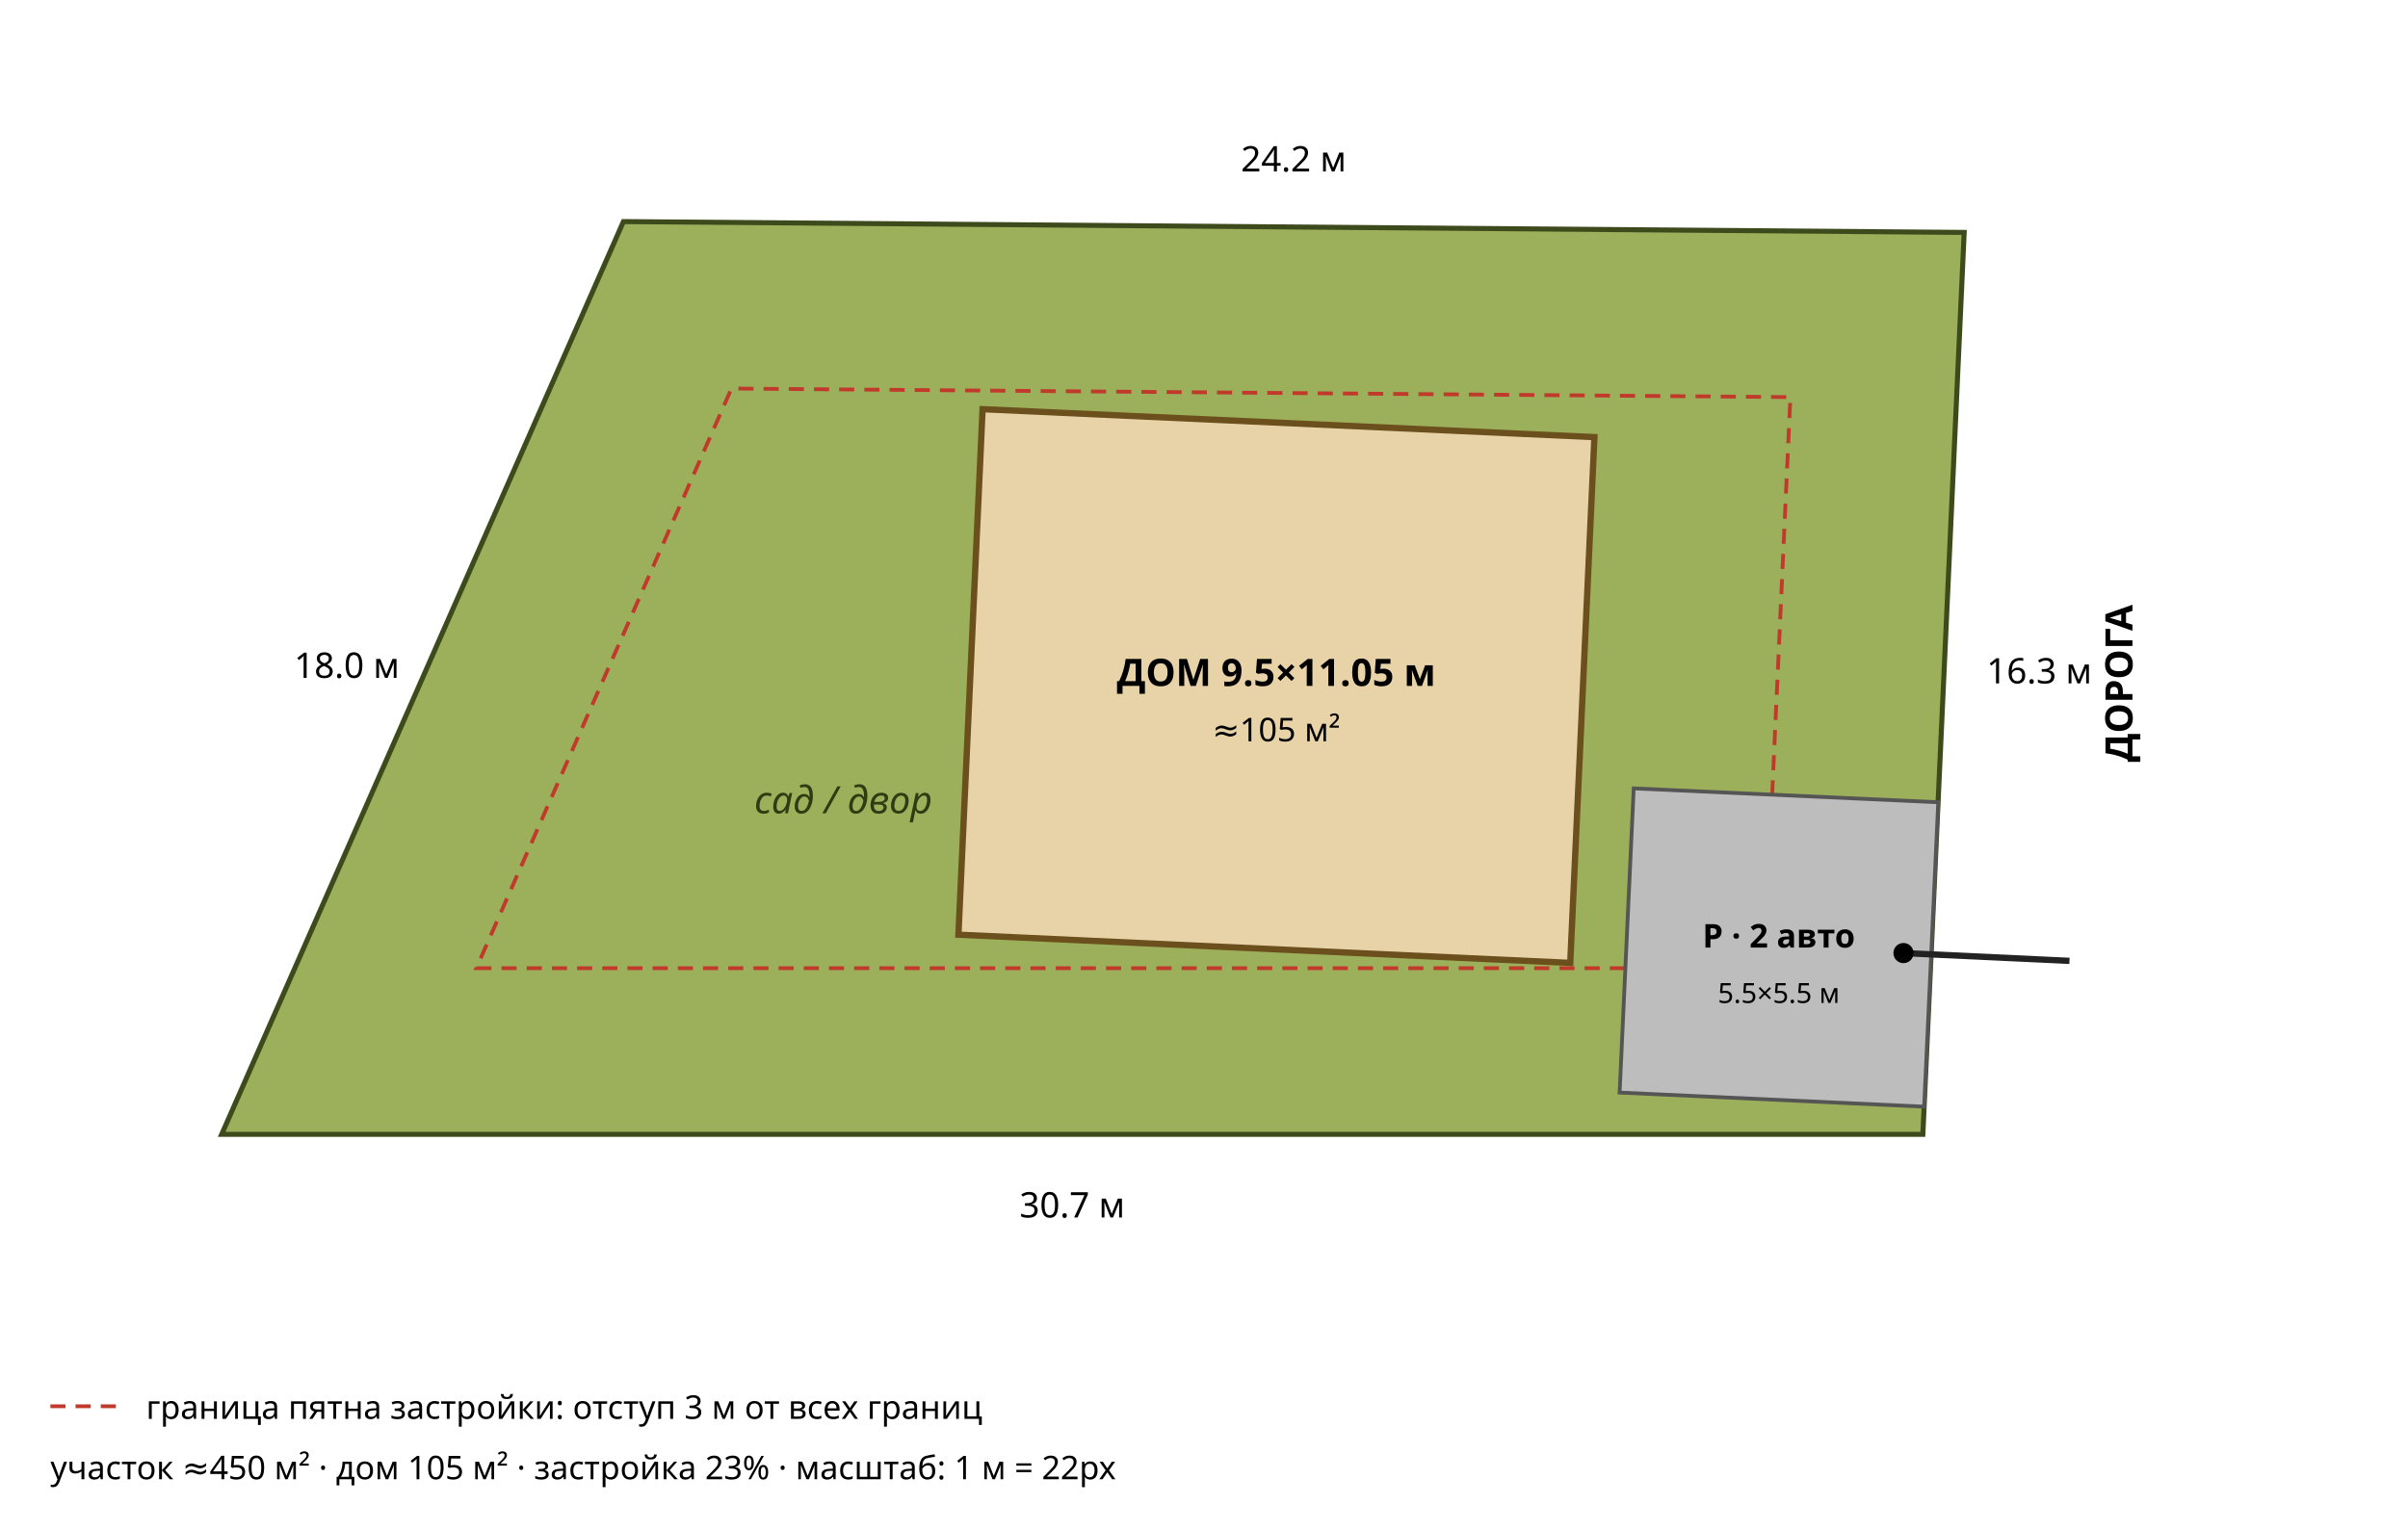
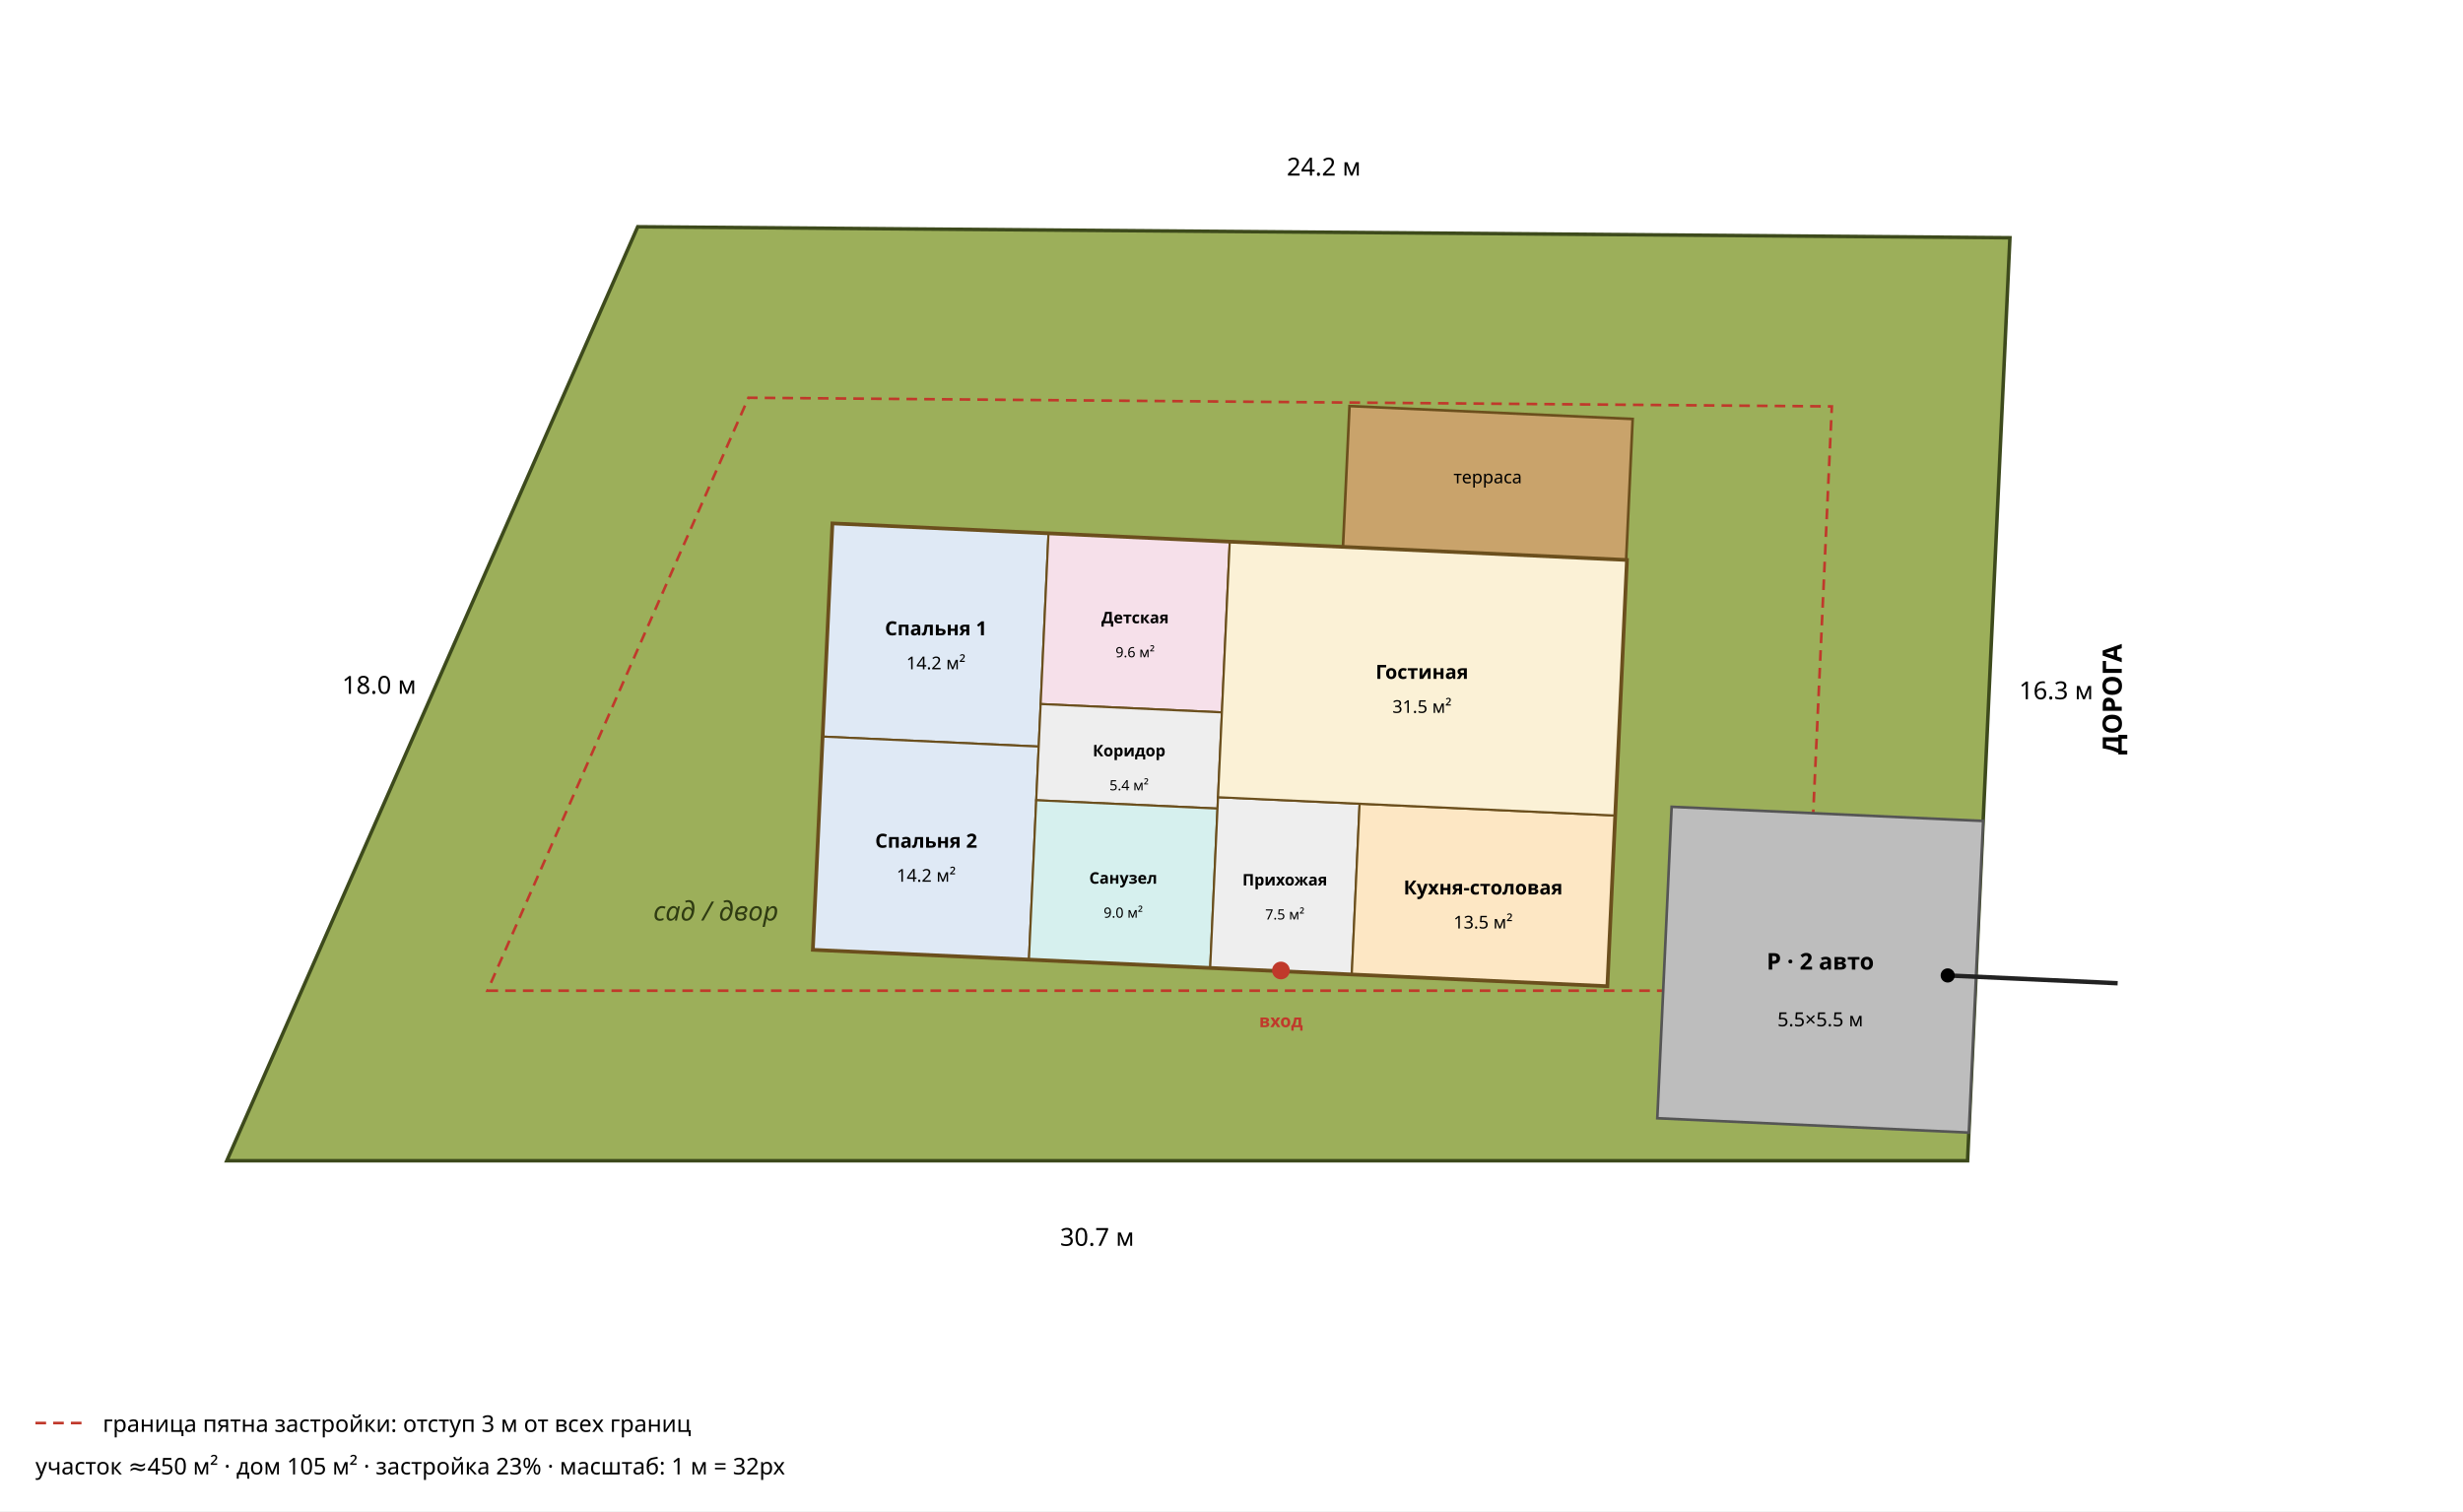
- <svg xmlns="http://www.w3.org/2000/svg" width="956" height="608" viewBox="0 0 956 608">
+ <svg xmlns="http://www.w3.org/2000/svg" width="1390" height="853" viewBox="0 0 1390 853">
  <rect width="100%" height="100%" fill="#fff" />
-   <polygon points="88.0,450.5 763.4,450.5 779.8,92.3 247.5,88.0" fill="#9caf5a" stroke="#3d4a1c" stroke-width="2" />
-   <polygon points="189.1,384.5 700.4,384.5 710.8,157.7 290.4,154.3" fill="none" stroke="#c0392b" stroke-width="1.5" stroke-dasharray="6 4" />
-   <polygon points="763.9,439.5 769.5,318.6 648.6,313.1 643.0,433.9" fill="#bdbdbd" stroke="#555" stroke-width="1.5" />
-   <polygon points="623.4,382.4 633.0,173.6 390.1,162.5 380.5,371.2" fill="#e8d3a9" stroke="#6b4f1d" stroke-width="2.5" />
-   <text x="506.7" y="272.4" font-size="15" text-anchor="middle" font-family="sans-serif" font-weight="bold">ДОМ 9.5×11.05 м</text>
-   <text x="506.7" y="294.4" font-size="13" text-anchor="middle" font-family="sans-serif">≈105 м²</text>
-   <text x="706.2" y="376.3" font-size="13" text-anchor="middle" font-family="sans-serif" font-weight="bold">P · 2 авто</text>
-   <text x="706.2" y="398.3" font-size="11" text-anchor="middle" font-family="sans-serif">5.5×5.5 м</text>
-   <text x="425.7" y="483.5" font-size="14" text-anchor="middle" font-family="sans-serif">30.7 м</text>
-   <text x="513.6" y="68.1" font-size="14" text-anchor="middle" font-family="sans-serif">24.2 м</text>
-   <text x="137.7" y="269.2" font-size="14" text-anchor="middle" font-family="sans-serif">18.0 м</text>
-   <text x="809.6" y="271.4" font-size="14" text-anchor="middle" font-family="sans-serif">16.3 м</text>
-   <text x="846.6" y="271.4" font-size="15" font-weight="bold" text-anchor="middle" font-family="sans-serif" transform="rotate(-90 846.6 271.4)">ДОРОГА</text>
-   <line x1="821.6" y1="381.6" x2="755.7" y2="378.5" stroke="#222" stroke-width="2.5" />
-   <circle cx="755.7" cy="378.5" r="4" />
-   <text x="334.8" y="323.0" font-size="15" text-anchor="middle" font-family="sans-serif" fill="#2f3b12" font-style="italic">сад / двор</text>
-   <rect x="20" y="551.477" width="28" height="0" stroke="#c0392b" stroke-dasharray="6 4" stroke-width="1.5" />
-   <line x1="20" y1="558.477" x2="50" y2="558.477" stroke="#c0392b" stroke-dasharray="6 4" stroke-width="1.5" />
-   <text x="58" y="563.477" font-size="13" font-family="sans-serif">граница пятна застройки: отступ 3 м от всех границ</text>
-   <text x="20" y="587.477" font-size="13" font-family="sans-serif">участок ≈450 м² · дом 105 м² · застройка 23% · масштаб: 1 м = 22px</text>
+   <polygon points="128.0,655.2 1110.4,655.2 1134.3,134.2 359.9,128.0" fill="#9caf5a" stroke="#3d4a1c" stroke-width="2" />
+   <polygon points="275.1,559.2 1018.7,559.2 1033.8,229.4 422.4,224.5" fill="none" stroke="#c0392b" stroke-width="1.5" stroke-dasharray="6 4" />
+   <polygon points="1111.1,639.3 1119.2,463.4 943.4,455.4 935.3,631.2" fill="#bdbdbd" stroke="#555" stroke-width="1.5" />
+   <polygon points="757.9,309.1 917.7,316.5 921.4,236.5 761.6,229.2" fill="#c9a36b" stroke="#6b4f1d" stroke-width="1.5" />
+   <text x="839.6" y="272.8" font-size="10" text-anchor="middle" font-family="sans-serif">терраса</text>
+   <polygon points="906.7,556.2 917.7,316.5 470.2,295.9 459.2,535.7" fill="#f3e6c8" stroke="#6b4f1d" stroke-width="3" />
+   <polygon points="464.7,415.8 586.2,421.4 591.7,301.5 470.2,295.9" fill="#dfe9f5" stroke="#6b4f1d" stroke-width="1.2" />
+   <polygon points="459.2,535.7 580.7,541.2 586.2,421.4 464.7,415.8" fill="#dfe9f5" stroke="#6b4f1d" stroke-width="1.2" />
+   <polygon points="587.3,397.4 689.6,402.1 694.0,306.2 591.7,301.5" fill="#f6e0ea" stroke="#6b4f1d" stroke-width="1.2" />
+   <polygon points="584.8,451.7 687.1,456.4 689.6,402.1 587.3,397.4" fill="#eeeeee" stroke="#6b4f1d" stroke-width="1.2" />
+   <polygon points="580.7,541.2 683.0,545.9 687.1,456.4 584.8,451.7" fill="#d6f0ee" stroke="#6b4f1d" stroke-width="1.2" />
+   <polygon points="683.0,545.9 762.9,549.6 767.3,453.7 687.4,450.0" fill="#eeeeee" stroke="#6b4f1d" stroke-width="1.2" />
+   <polygon points="762.9,549.6 906.7,556.2 911.1,460.3 767.3,453.7" fill="#fde7c4" stroke="#6b4f1d" stroke-width="1.2" />
+   <polygon points="687.4,450.0 911.1,460.3 917.7,316.5 694.0,306.2" fill="#fbf1d6" stroke="#6b4f1d" stroke-width="1.2" />
+   <text x="528.2" y="358.6" font-size="11" text-anchor="middle" font-family="sans-serif" font-weight="bold">Спальня 1</text>
+   <text x="528.2" y="377.8" font-size="10" text-anchor="middle" font-family="sans-serif">14.2 м²</text>
+   <text x="522.7" y="478.5" font-size="11" text-anchor="middle" font-family="sans-serif" font-weight="bold">Спальня 2</text>
+   <text x="522.7" y="497.7" font-size="10" text-anchor="middle" font-family="sans-serif">14.2 м²</text>
+   <text x="640.6" y="351.8" font-size="9" text-anchor="middle" font-family="sans-serif" font-weight="bold">Детская</text>
+   <text x="640.6" y="371.0" font-size="8" text-anchor="middle" font-family="sans-serif">9.6 м²</text>
+   <text x="637.2" y="426.9" font-size="9" text-anchor="middle" font-family="sans-serif" font-weight="bold">Коридор</text>
+   <text x="637.2" y="446.1" font-size="8" text-anchor="middle" font-family="sans-serif">5.4 м²</text>
+   <text x="633.9" y="498.8" font-size="9" text-anchor="middle" font-family="sans-serif" font-weight="bold">Санузел</text>
+   <text x="633.9" y="518.0" font-size="8" text-anchor="middle" font-family="sans-serif">9.0 м²</text>
+   <text x="725.1" y="499.8" font-size="9" text-anchor="middle" font-family="sans-serif" font-weight="bold">Прихожая</text>
+   <text x="725.1" y="519.0" font-size="8" text-anchor="middle" font-family="sans-serif">7.5 м²</text>
+   <text x="837.0" y="504.9" font-size="11" text-anchor="middle" font-family="sans-serif" font-weight="bold">Кухня-столовая</text>
+   <text x="837.0" y="524.1" font-size="10" text-anchor="middle" font-family="sans-serif">13.5 м²</text>
+   <text x="802.5" y="383.2" font-size="11" text-anchor="middle" font-family="sans-serif" font-weight="bold">Гостиная</text>
+   <text x="802.5" y="402.4" font-size="10" text-anchor="middle" font-family="sans-serif">31.5 м²</text>
+   <circle cx="722.9" cy="547.8" r="5" fill="#c0392b" />
+   <text x="722.9" y="579.8" font-size="10" text-anchor="middle" font-family="sans-serif" fill="#c0392b" font-weight="bold">вход</text>
+   <text x="1027.3" y="547.3" font-size="13" text-anchor="middle" font-family="sans-serif" font-weight="bold">P · 2 авто</text>
+   <text x="1027.3" y="579.3" font-size="11" text-anchor="middle" font-family="sans-serif">5.5×5.5 м</text>
+   <text x="619.2" y="703.2" font-size="14" text-anchor="middle" font-family="sans-serif">30.7 м</text>
+   <text x="747.1" y="99.1" font-size="14" text-anchor="middle" font-family="sans-serif">24.2 м</text>
+   <text x="214.0" y="391.6" font-size="14" text-anchor="middle" font-family="sans-serif">18.0 м</text>
+   <text x="1160.4" y="394.7" font-size="14" text-anchor="middle" font-family="sans-serif">16.3 м</text>
+   <text x="1197.4" y="394.7" font-size="15" font-weight="bold" text-anchor="middle" font-family="sans-serif" transform="rotate(-90 1197.4 394.7)">ДОРОГА</text>
+   <line x1="1195.1" y1="555.0" x2="1099.2" y2="550.6" stroke="#222" stroke-width="2.5" />
+   <circle cx="1099.2" cy="550.6" r="4" />
+   <text x="404.0" y="519.6" font-size="15" text-anchor="middle" font-family="sans-serif" fill="#2f3b12" font-style="italic">сад / двор</text>
+   <rect x="20" y="796.24" width="28" height="0" stroke="#c0392b" stroke-dasharray="6 4" stroke-width="1.5" />
+   <line x1="20" y1="803.24" x2="50" y2="803.24" stroke="#c0392b" stroke-dasharray="6 4" stroke-width="1.5" />
+   <text x="58" y="808.24" font-size="13" font-family="sans-serif">граница пятна застройки: отступ 3 м от всех границ</text>
+   <text x="20" y="832.24" font-size="13" font-family="sans-serif">участок ≈450 м² · дом 105 м² · застройка 23% · масштаб: 1 м = 32px</text>
</svg>
